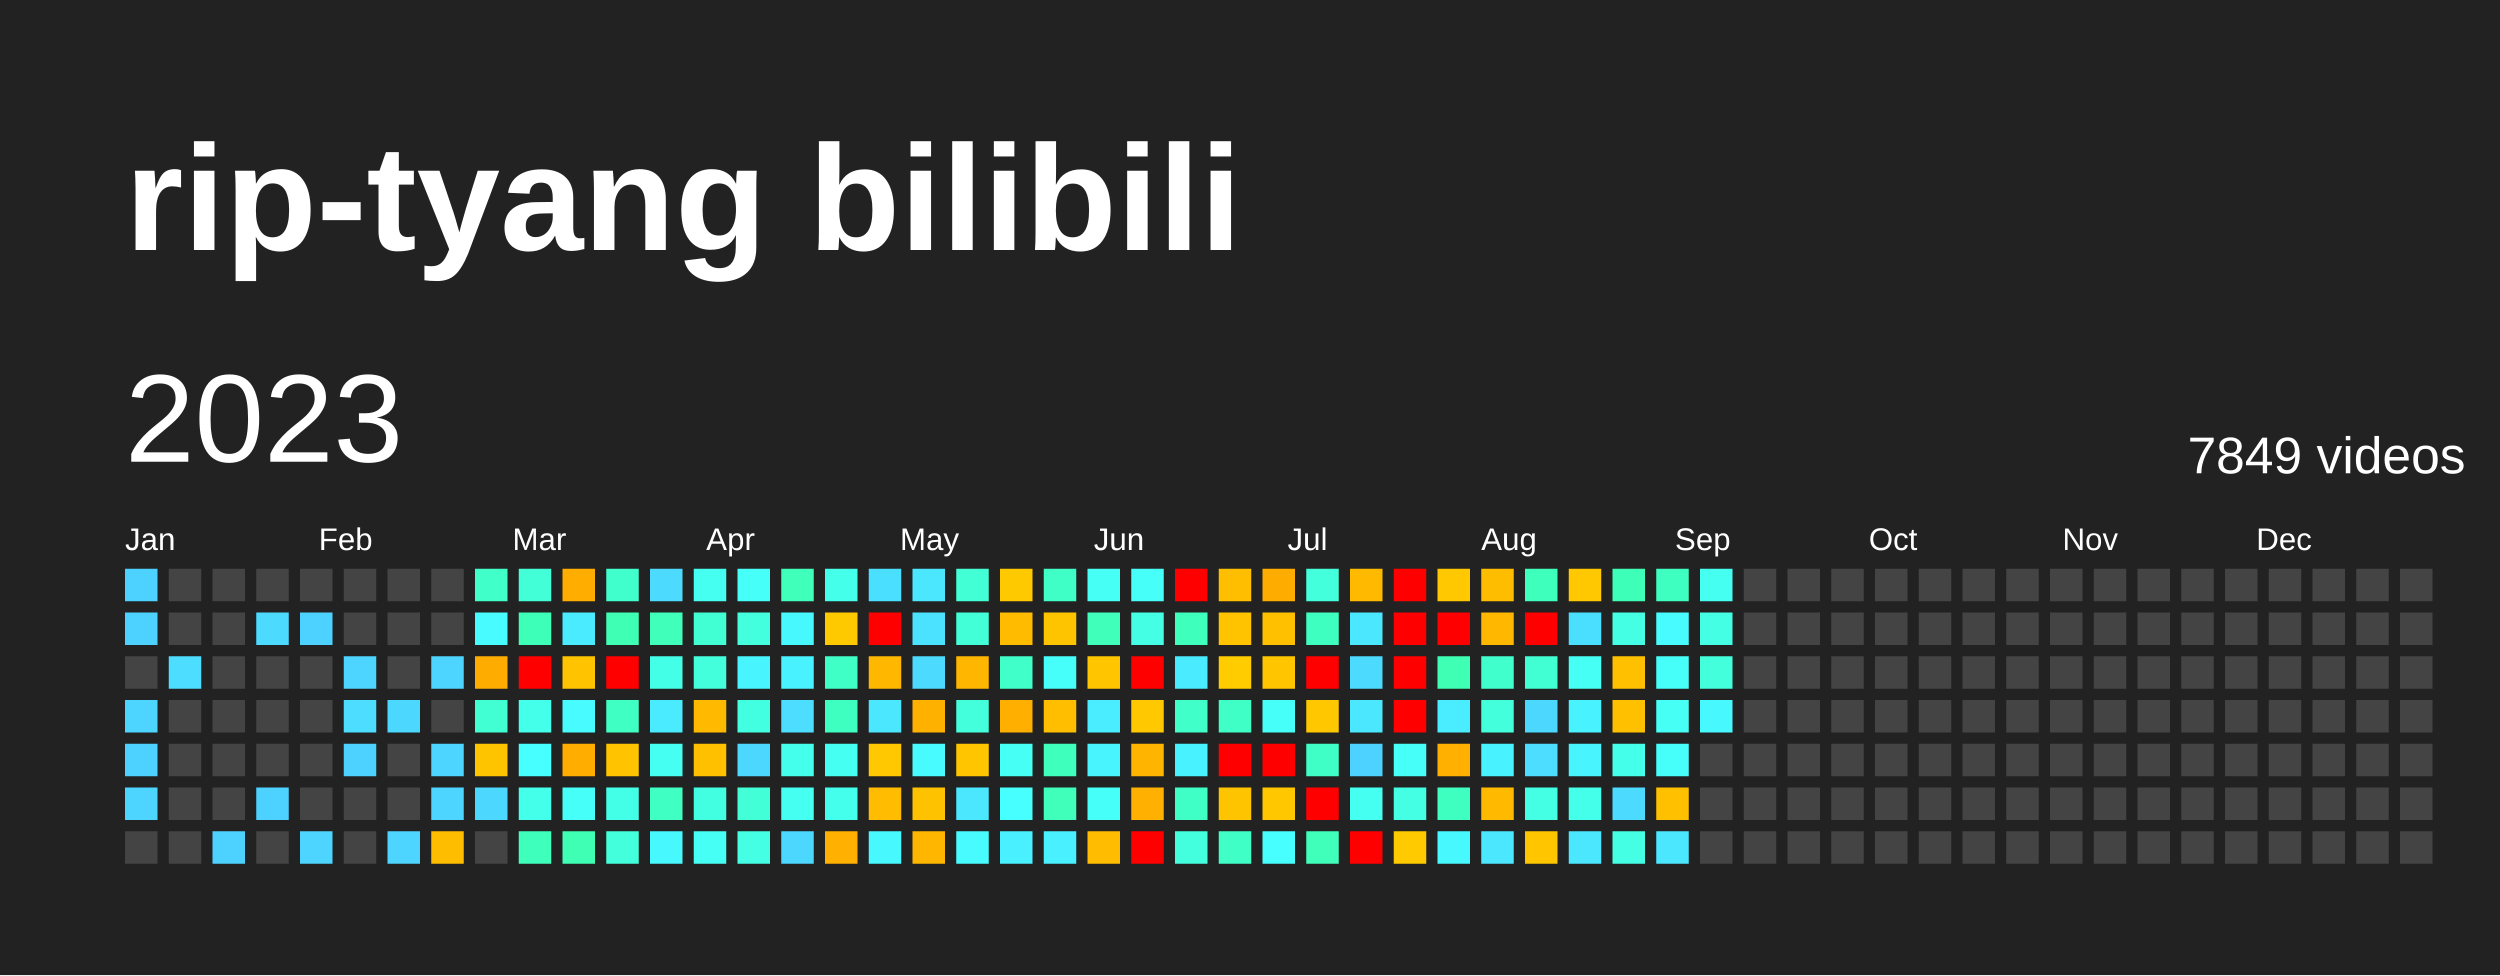
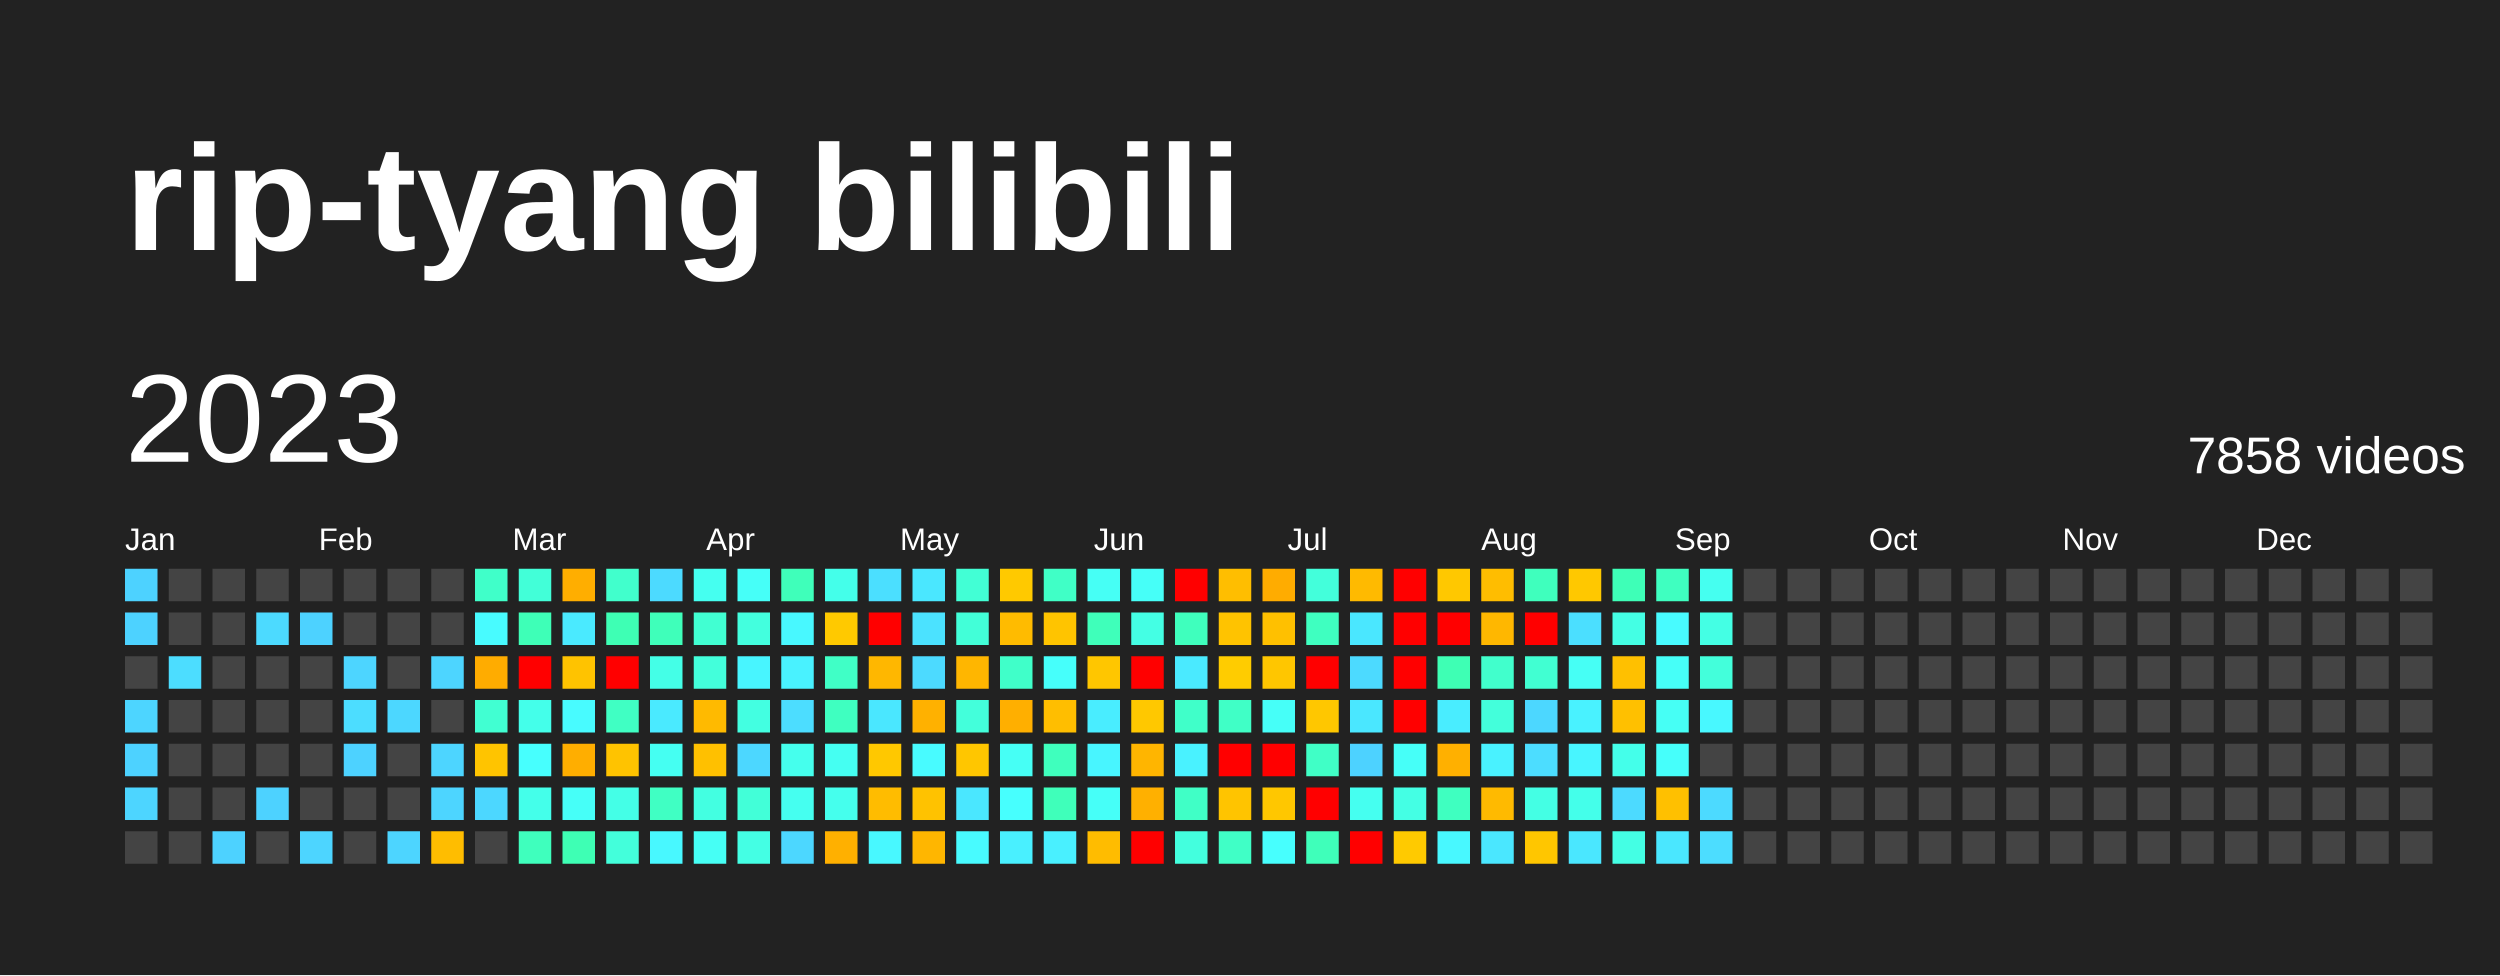
<svg xmlns="http://www.w3.org/2000/svg" baseProfile="full" height="78mm" version="1.1" viewBox="0,0,200,78" width="200mm">
  <defs />
  <rect fill="#222222" height="78" width="200" x="0" y="0" />
  <text fill="#FFFFFF" style="font-size:12px; font-family:Arial; font-weight:bold;" x="10" y="20">rip-tyang bilibili</text>
  <text dominant-baseline="hanging" fill="#FFFFFF" style="font-size:10.0px; font-family:Arial;" x="10" y="30">2023</text>
-   <text dominant-baseline="hanging" fill="#FFFFFF" style="font-size:4.125px; font-family:Arial;" x="175" y="35">7849 videos</text>
+   <text dominant-baseline="hanging" fill="#FFFFFF" style="font-size:4.125px; font-family:Arial;" x="175" y="35">7858 videos</text>
  <text fill="#FFFFFF" style="font-size:2.5px; font-family:Arial" x="10.0" y="44">Jan</text>
  <text fill="#FFFFFF" style="font-size:2.5px; font-family:Arial" x="25.5" y="44">Feb</text>
  <text fill="#FFFFFF" style="font-size:2.5px; font-family:Arial" x="41.0" y="44">Mar</text>
  <text fill="#FFFFFF" style="font-size:2.5px; font-family:Arial" x="56.5" y="44">Apr</text>
  <text fill="#FFFFFF" style="font-size:2.5px; font-family:Arial" x="72.0" y="44">May</text>
  <text fill="#FFFFFF" style="font-size:2.5px; font-family:Arial" x="87.5" y="44">Jun</text>
  <text fill="#FFFFFF" style="font-size:2.5px; font-family:Arial" x="103.0" y="44">Jul</text>
  <text fill="#FFFFFF" style="font-size:2.5px; font-family:Arial" x="118.5" y="44">Aug</text>
  <text fill="#FFFFFF" style="font-size:2.5px; font-family:Arial" x="134.0" y="44">Sep</text>
  <text fill="#FFFFFF" style="font-size:2.5px; font-family:Arial" x="149.5" y="44">Oct</text>
  <text fill="#FFFFFF" style="font-size:2.5px; font-family:Arial" x="165.0" y="44">Nov</text>
  <text fill="#FFFFFF" style="font-size:2.5px; font-family:Arial" x="180.5" y="44">Dec</text>
  <rect fill="#4dd2ff" height="2.6" width="2.6" x="10.0" y="45.5" />
  <rect fill="#4dd2ff" height="2.6" width="2.6" x="10.0" y="49.0" />
  <rect fill="#444444" height="2.6" width="2.6" x="10.0" y="52.5" />
  <rect fill="#4dd5ff" height="2.6" width="2.6" x="10.0" y="56.0" />
  <rect fill="#4dd2ff" height="2.6" width="2.6" x="10.0" y="59.5" />
  <rect fill="#4dd5ff" height="2.6" width="2.6" x="10.0" y="63.0" />
  <rect fill="#444444" height="2.6" width="2.6" x="10.0" y="66.5" />
  <rect fill="#444444" height="2.6" width="2.6" x="13.5" y="45.5" />
  <rect fill="#444444" height="2.6" width="2.6" x="13.5" y="49.0" />
  <rect fill="#4cddff" height="2.6" width="2.6" x="13.5" y="52.5" />
  <rect fill="#444444" height="2.6" width="2.6" x="13.5" y="56.0" />
  <rect fill="#444444" height="2.6" width="2.6" x="13.5" y="59.5" />
  <rect fill="#444444" height="2.6" width="2.6" x="13.5" y="63.0" />
  <rect fill="#444444" height="2.6" width="2.6" x="13.5" y="66.5" />
  <rect fill="#444444" height="2.6" width="2.6" x="17.0" y="45.5" />
  <rect fill="#444444" height="2.6" width="2.6" x="17.0" y="49.0" />
  <rect fill="#444444" height="2.6" width="2.6" x="17.0" y="52.5" />
  <rect fill="#444444" height="2.6" width="2.6" x="17.0" y="56.0" />
  <rect fill="#444444" height="2.6" width="2.6" x="17.0" y="59.5" />
  <rect fill="#444444" height="2.6" width="2.6" x="17.0" y="63.0" />
  <rect fill="#4dd2ff" height="2.6" width="2.6" x="17.0" y="66.5" />
  <rect fill="#444444" height="2.6" width="2.6" x="20.5" y="45.5" />
  <rect fill="#4cdaff" height="2.6" width="2.6" x="20.5" y="49.0" />
  <rect fill="#444444" height="2.6" width="2.6" x="20.5" y="52.5" />
  <rect fill="#444444" height="2.6" width="2.6" x="20.5" y="56.0" />
  <rect fill="#444444" height="2.6" width="2.6" x="20.5" y="59.5" />
  <rect fill="#4dd2ff" height="2.6" width="2.6" x="20.5" y="63.0" />
  <rect fill="#444444" height="2.6" width="2.6" x="20.5" y="66.5" />
  <rect fill="#444444" height="2.6" width="2.6" x="24.0" y="45.5" />
  <rect fill="#4dd2ff" height="2.6" width="2.6" x="24.0" y="49.0" />
  <rect fill="#444444" height="2.6" width="2.6" x="24.0" y="52.5" />
  <rect fill="#444444" height="2.6" width="2.6" x="24.0" y="56.0" />
  <rect fill="#444444" height="2.6" width="2.6" x="24.0" y="59.5" />
  <rect fill="#444444" height="2.6" width="2.6" x="24.0" y="63.0" />
  <rect fill="#4dd5ff" height="2.6" width="2.6" x="24.0" y="66.5" />
  <rect fill="#444444" height="2.6" width="2.6" x="27.5" y="45.5" />
  <rect fill="#444444" height="2.6" width="2.6" x="27.5" y="49.0" />
  <rect fill="#4dd5ff" height="2.6" width="2.6" x="27.5" y="52.5" />
  <rect fill="#4cddff" height="2.6" width="2.6" x="27.5" y="56.0" />
  <rect fill="#4dd2ff" height="2.6" width="2.6" x="27.5" y="59.5" />
  <rect fill="#444444" height="2.6" width="2.6" x="27.5" y="63.0" />
  <rect fill="#444444" height="2.6" width="2.6" x="27.5" y="66.5" />
  <rect fill="#444444" height="2.6" width="2.6" x="31.0" y="45.5" />
  <rect fill="#444444" height="2.6" width="2.6" x="31.0" y="49.0" />
  <rect fill="#444444" height="2.6" width="2.6" x="31.0" y="52.5" />
  <rect fill="#4cd7ff" height="2.6" width="2.6" x="31.0" y="56.0" />
  <rect fill="#444444" height="2.6" width="2.6" x="31.0" y="59.5" />
  <rect fill="#444444" height="2.6" width="2.6" x="31.0" y="63.0" />
  <rect fill="#4dd5ff" height="2.6" width="2.6" x="31.0" y="66.5" />
  <rect fill="#444444" height="2.6" width="2.6" x="34.5" y="45.5" />
  <rect fill="#444444" height="2.6" width="2.6" x="34.5" y="49.0" />
  <rect fill="#4dd5ff" height="2.6" width="2.6" x="34.5" y="52.5" />
  <rect fill="#444444" height="2.6" width="2.6" x="34.5" y="56.0" />
  <rect fill="#4dd5ff" height="2.6" width="2.6" x="34.5" y="59.5" />
  <rect fill="#4dd5ff" height="2.6" width="2.6" x="34.5" y="63.0" />
  <rect fill="#ffbd00" height="2.6" width="2.6" x="34.5" y="66.5" />
  <rect fill="#40ffc9" height="2.6" width="2.6" x="38.0" y="45.5" />
  <rect fill="#48fbff" height="2.6" width="2.6" x="38.0" y="49.0" />
  <rect fill="#ffac00" height="2.6" width="2.6" x="38.0" y="52.5" />
  <rect fill="#41ffd2" height="2.6" width="2.6" x="38.0" y="56.0" />
  <rect fill="#ffc400" height="2.6" width="2.6" x="38.0" y="59.5" />
  <rect fill="#4cd7ff" height="2.6" width="2.6" x="38.0" y="63.0" />
  <rect fill="#444444" height="2.6" width="2.6" x="38.0" y="66.5" />
  <rect fill="#42ffd8" height="2.6" width="2.6" x="41.5" y="45.5" />
  <rect fill="#3effb7" height="2.6" width="2.6" x="41.5" y="49.0" />
  <rect fill="red" height="2.6" width="2.6" x="41.5" y="52.5" />
  <rect fill="#44ffea" height="2.6" width="2.6" x="41.5" y="56.0" />
  <rect fill="#47fffe" height="2.6" width="2.6" x="41.5" y="59.5" />
  <rect fill="#44ffea" height="2.6" width="2.6" x="41.5" y="63.0" />
  <rect fill="#3fffbd" height="2.6" width="2.6" x="41.5" y="66.5" />
  <rect fill="#ffae00" height="2.6" width="2.6" x="45.0" y="45.5" />
  <rect fill="#4aeaff" height="2.6" width="2.6" x="45.0" y="49.0" />
  <rect fill="#ffc300" height="2.6" width="2.6" x="45.0" y="52.5" />
  <rect fill="#48fbff" height="2.6" width="2.6" x="45.0" y="56.0" />
  <rect fill="#ffae00" height="2.6" width="2.6" x="45.0" y="59.5" />
  <rect fill="#46fff8" height="2.6" width="2.6" x="45.0" y="63.0" />
  <rect fill="#3effb4" height="2.6" width="2.6" x="45.0" y="66.5" />
  <rect fill="#41ffcc" height="2.6" width="2.6" x="48.5" y="45.5" />
  <rect fill="#3effb4" height="2.6" width="2.6" x="48.5" y="49.0" />
  <rect fill="red" height="2.6" width="2.6" x="48.5" y="52.5" />
  <rect fill="#40ffc3" height="2.6" width="2.6" x="48.5" y="56.0" />
  <rect fill="#ffc300" height="2.6" width="2.6" x="48.5" y="59.5" />
  <rect fill="#44ffe7" height="2.6" width="2.6" x="48.5" y="63.0" />
  <rect fill="#43ffdb" height="2.6" width="2.6" x="48.5" y="66.5" />
  <rect fill="#4cdaff" height="2.6" width="2.6" x="52.0" y="45.5" />
  <rect fill="#3fffba" height="2.6" width="2.6" x="52.0" y="49.0" />
  <rect fill="#44ffe7" height="2.6" width="2.6" x="52.0" y="52.5" />
  <rect fill="#4aeaff" height="2.6" width="2.6" x="52.0" y="56.0" />
  <rect fill="#45fff2" height="2.6" width="2.6" x="52.0" y="59.5" />
  <rect fill="#40ffc3" height="2.6" width="2.6" x="52.0" y="63.0" />
  <rect fill="#48f8ff" height="2.6" width="2.6" x="52.0" y="66.5" />
  <rect fill="#45fff0" height="2.6" width="2.6" x="55.5" y="45.5" />
  <rect fill="#41ffd2" height="2.6" width="2.6" x="55.5" y="49.0" />
  <rect fill="#43ffdb" height="2.6" width="2.6" x="55.5" y="52.5" />
  <rect fill="#ffba00" height="2.6" width="2.6" x="55.5" y="56.0" />
  <rect fill="#ffc000" height="2.6" width="2.6" x="55.5" y="59.5" />
  <rect fill="#43ffe1" height="2.6" width="2.6" x="55.5" y="63.0" />
  <rect fill="#46fff5" height="2.6" width="2.6" x="55.5" y="66.5" />
  <rect fill="#46fff8" height="2.6" width="2.6" x="59.0" y="45.5" />
  <rect fill="#43ffde" height="2.6" width="2.6" x="59.0" y="49.0" />
  <rect fill="#48f5ff" height="2.6" width="2.6" x="59.0" y="52.5" />
  <rect fill="#43ffe1" height="2.6" width="2.6" x="59.0" y="56.0" />
  <rect fill="#4cd7ff" height="2.6" width="2.6" x="59.0" y="59.5" />
  <rect fill="#42ffd8" height="2.6" width="2.6" x="59.0" y="63.0" />
  <rect fill="#44ffe4" height="2.6" width="2.6" x="59.0" y="66.5" />
  <rect fill="#3fffba" height="2.6" width="2.6" x="62.5" y="45.5" />
  <rect fill="#48f8ff" height="2.6" width="2.6" x="62.5" y="49.0" />
  <rect fill="#49f2ff" height="2.6" width="2.6" x="62.5" y="52.5" />
  <rect fill="#4cddff" height="2.6" width="2.6" x="62.5" y="56.0" />
  <rect fill="#45ffed" height="2.6" width="2.6" x="62.5" y="59.5" />
  <rect fill="#45fff0" height="2.6" width="2.6" x="62.5" y="63.0" />
  <rect fill="#4cd7ff" height="2.6" width="2.6" x="62.5" y="66.5" />
  <rect fill="#44ffea" height="2.6" width="2.6" x="66.0" y="45.5" />
  <rect fill="#ffc900" height="2.6" width="2.6" x="66.0" y="49.0" />
  <rect fill="#40ffc6" height="2.6" width="2.6" x="66.0" y="52.5" />
  <rect fill="#3fffc0" height="2.6" width="2.6" x="66.0" y="56.0" />
  <rect fill="#45fff2" height="2.6" width="2.6" x="66.0" y="59.5" />
  <rect fill="#45ffed" height="2.6" width="2.6" x="66.0" y="63.0" />
  <rect fill="#ffb000" height="2.6" width="2.6" x="66.0" y="66.5" />
  <rect fill="#4bdfff" height="2.6" width="2.6" x="69.5" y="45.5" />
  <rect fill="red" height="2.6" width="2.6" x="69.5" y="49.0" />
  <rect fill="#ffb700" height="2.6" width="2.6" x="69.5" y="52.5" />
  <rect fill="#4ae7ff" height="2.6" width="2.6" x="69.5" y="56.0" />
  <rect fill="#ffc800" height="2.6" width="2.6" x="69.5" y="59.5" />
  <rect fill="#ffbc00" height="2.6" width="2.6" x="69.5" y="63.0" />
  <rect fill="#48f8ff" height="2.6" width="2.6" x="69.5" y="66.5" />
  <rect fill="#4ae7ff" height="2.6" width="2.6" x="73.0" y="45.5" />
  <rect fill="#4be2ff" height="2.6" width="2.6" x="73.0" y="49.0" />
  <rect fill="#4cdaff" height="2.6" width="2.6" x="73.0" y="52.5" />
  <rect fill="#ffb100" height="2.6" width="2.6" x="73.0" y="56.0" />
  <rect fill="#48fbff" height="2.6" width="2.6" x="73.0" y="59.5" />
  <rect fill="#ffc200" height="2.6" width="2.6" x="73.0" y="63.0" />
  <rect fill="#ffb600" height="2.6" width="2.6" x="73.0" y="66.5" />
  <rect fill="#42ffd5" height="2.6" width="2.6" x="76.5" y="45.5" />
  <rect fill="#42ffd8" height="2.6" width="2.6" x="76.5" y="49.0" />
  <rect fill="#ffb600" height="2.6" width="2.6" x="76.5" y="52.5" />
  <rect fill="#43ffdb" height="2.6" width="2.6" x="76.5" y="56.0" />
  <rect fill="#ffc600" height="2.6" width="2.6" x="76.5" y="59.5" />
  <rect fill="#4ae7ff" height="2.6" width="2.6" x="76.5" y="63.0" />
  <rect fill="#48fbff" height="2.6" width="2.6" x="76.5" y="66.5" />
  <rect fill="#ffc900" height="2.6" width="2.6" x="80.0" y="45.5" />
  <rect fill="#ffbb00" height="2.6" width="2.6" x="80.0" y="49.0" />
  <rect fill="#40ffc9" height="2.6" width="2.6" x="80.0" y="52.5" />
  <rect fill="#ffaf00" height="2.6" width="2.6" x="80.0" y="56.0" />
  <rect fill="#46fff5" height="2.6" width="2.6" x="80.0" y="59.5" />
  <rect fill="#47fffe" height="2.6" width="2.6" x="80.0" y="63.0" />
  <rect fill="#49f0ff" height="2.6" width="2.6" x="80.0" y="66.5" />
  <rect fill="#40ffc6" height="2.6" width="2.6" x="83.5" y="45.5" />
  <rect fill="#ffc400" height="2.6" width="2.6" x="83.5" y="49.0" />
  <rect fill="#46fffb" height="2.6" width="2.6" x="83.5" y="52.5" />
  <rect fill="#ffbe00" height="2.6" width="2.6" x="83.5" y="56.0" />
  <rect fill="#3fffbd" height="2.6" width="2.6" x="83.5" y="59.5" />
  <rect fill="#3fffba" height="2.6" width="2.6" x="83.5" y="63.0" />
  <rect fill="#49f0ff" height="2.6" width="2.6" x="83.5" y="66.5" />
  <rect fill="#46fff5" height="2.6" width="2.6" x="87.0" y="45.5" />
  <rect fill="#3fffba" height="2.6" width="2.6" x="87.0" y="49.0" />
  <rect fill="#ffc600" height="2.6" width="2.6" x="87.0" y="52.5" />
  <rect fill="#49edff" height="2.6" width="2.6" x="87.0" y="56.0" />
  <rect fill="#48f5ff" height="2.6" width="2.6" x="87.0" y="59.5" />
  <rect fill="#46fff8" height="2.6" width="2.6" x="87.0" y="63.0" />
  <rect fill="#ffbc00" height="2.6" width="2.6" x="87.0" y="66.5" />
  <rect fill="#46fff8" height="2.6" width="2.6" x="90.5" y="45.5" />
  <rect fill="#44ffe4" height="2.6" width="2.6" x="90.5" y="49.0" />
  <rect fill="red" height="2.6" width="2.6" x="90.5" y="52.5" />
  <rect fill="#ffc800" height="2.6" width="2.6" x="90.5" y="56.0" />
  <rect fill="#ffb500" height="2.6" width="2.6" x="90.5" y="59.5" />
  <rect fill="#ffb000" height="2.6" width="2.6" x="90.5" y="63.0" />
  <rect fill="red" height="2.6" width="2.6" x="90.5" y="66.5" />
  <rect fill="red" height="2.6" width="2.6" x="94.0" y="45.5" />
  <rect fill="#3fffbd" height="2.6" width="2.6" x="94.0" y="49.0" />
  <rect fill="#4aeaff" height="2.6" width="2.6" x="94.0" y="52.5" />
  <rect fill="#40ffc9" height="2.6" width="2.6" x="94.0" y="56.0" />
  <rect fill="#49f2ff" height="2.6" width="2.6" x="94.0" y="59.5" />
  <rect fill="#40ffc6" height="2.6" width="2.6" x="94.0" y="63.0" />
  <rect fill="#43ffde" height="2.6" width="2.6" x="94.0" y="66.5" />
  <rect fill="#ffbe00" height="2.6" width="2.6" x="97.5" y="45.5" />
  <rect fill="#ffc300" height="2.6" width="2.6" x="97.5" y="49.0" />
  <rect fill="#ffcc00" height="2.6" width="2.6" x="97.5" y="52.5" />
  <rect fill="#40ffc6" height="2.6" width="2.6" x="97.5" y="56.0" />
  <rect fill="red" height="2.6" width="2.6" x="97.5" y="59.5" />
  <rect fill="#ffc400" height="2.6" width="2.6" x="97.5" y="63.0" />
  <rect fill="#40ffc6" height="2.6" width="2.6" x="97.5" y="66.5" />
  <rect fill="#ffac00" height="2.6" width="2.6" x="101.0" y="45.5" />
  <rect fill="#ffc000" height="2.6" width="2.6" x="101.0" y="49.0" />
  <rect fill="#ffc600" height="2.6" width="2.6" x="101.0" y="52.5" />
  <rect fill="#46fff8" height="2.6" width="2.6" x="101.0" y="56.0" />
  <rect fill="red" height="2.6" width="2.6" x="101.0" y="59.5" />
  <rect fill="#ffc700" height="2.6" width="2.6" x="101.0" y="63.0" />
  <rect fill="#47fffe" height="2.6" width="2.6" x="101.0" y="66.5" />
  <rect fill="#43ffdb" height="2.6" width="2.6" x="104.5" y="45.5" />
  <rect fill="#3fffc0" height="2.6" width="2.6" x="104.5" y="49.0" />
  <rect fill="red" height="2.6" width="2.6" x="104.5" y="52.5" />
  <rect fill="#ffc700" height="2.6" width="2.6" x="104.5" y="56.0" />
  <rect fill="#40ffc6" height="2.6" width="2.6" x="104.5" y="59.5" />
  <rect fill="red" height="2.6" width="2.6" x="104.5" y="63.0" />
  <rect fill="#3fffba" height="2.6" width="2.6" x="104.5" y="66.5" />
  <rect fill="#ffba00" height="2.6" width="2.6" x="108.0" y="45.5" />
  <rect fill="#4ae7ff" height="2.6" width="2.6" x="108.0" y="49.0" />
  <rect fill="#4cdaff" height="2.6" width="2.6" x="108.0" y="52.5" />
  <rect fill="#4ae7ff" height="2.6" width="2.6" x="108.0" y="56.0" />
  <rect fill="#4dd2ff" height="2.6" width="2.6" x="108.0" y="59.5" />
  <rect fill="#45fff0" height="2.6" width="2.6" x="108.0" y="63.0" />
  <rect fill="red" height="2.6" width="2.6" x="108.0" y="66.5" />
  <rect fill="red" height="2.6" width="2.6" x="111.5" y="45.5" />
  <rect fill="red" height="2.6" width="2.6" x="111.5" y="49.0" />
  <rect fill="red" height="2.6" width="2.6" x="111.5" y="52.5" />
  <rect fill="red" height="2.6" width="2.6" x="111.5" y="56.0" />
  <rect fill="#46fff8" height="2.6" width="2.6" x="111.5" y="59.5" />
  <rect fill="#44ffe4" height="2.6" width="2.6" x="111.5" y="63.0" />
  <rect fill="#ffca00" height="2.6" width="2.6" x="111.5" y="66.5" />
  <rect fill="#ffc800" height="2.6" width="2.6" x="115.0" y="45.5" />
  <rect fill="red" height="2.6" width="2.6" x="115.0" y="49.0" />
  <rect fill="#3effb4" height="2.6" width="2.6" x="115.0" y="52.5" />
  <rect fill="#49edff" height="2.6" width="2.6" x="115.0" y="56.0" />
  <rect fill="#ffb000" height="2.6" width="2.6" x="115.0" y="59.5" />
  <rect fill="#3fffc0" height="2.6" width="2.6" x="115.0" y="63.0" />
  <rect fill="#48f8ff" height="2.6" width="2.6" x="115.0" y="66.5" />
  <rect fill="#ffbd00" height="2.6" width="2.6" x="118.5" y="45.5" />
  <rect fill="#ffb700" height="2.6" width="2.6" x="118.5" y="49.0" />
  <rect fill="#41ffcc" height="2.6" width="2.6" x="118.5" y="52.5" />
  <rect fill="#43ffdb" height="2.6" width="2.6" x="118.5" y="56.0" />
  <rect fill="#49f2ff" height="2.6" width="2.6" x="118.5" y="59.5" />
  <rect fill="#ffba00" height="2.6" width="2.6" x="118.5" y="63.0" />
  <rect fill="#4ae7ff" height="2.6" width="2.6" x="118.5" y="66.5" />
  <rect fill="#3fffbd" height="2.6" width="2.6" x="122.0" y="45.5" />
  <rect fill="red" height="2.6" width="2.6" x="122.0" y="49.0" />
  <rect fill="#41ffd2" height="2.6" width="2.6" x="122.0" y="52.5" />
  <rect fill="#4cd7ff" height="2.6" width="2.6" x="122.0" y="56.0" />
  <rect fill="#4cddff" height="2.6" width="2.6" x="122.0" y="59.5" />
  <rect fill="#44ffe4" height="2.6" width="2.6" x="122.0" y="63.0" />
  <rect fill="#ffc600" height="2.6" width="2.6" x="122.0" y="66.5" />
  <rect fill="#ffc800" height="2.6" width="2.6" x="125.5" y="45.5" />
  <rect fill="#4bdfff" height="2.6" width="2.6" x="125.5" y="49.0" />
  <rect fill="#46fff5" height="2.6" width="2.6" x="125.5" y="52.5" />
  <rect fill="#49f2ff" height="2.6" width="2.6" x="125.5" y="56.0" />
  <rect fill="#48f5ff" height="2.6" width="2.6" x="125.5" y="59.5" />
  <rect fill="#44ffea" height="2.6" width="2.6" x="125.5" y="63.0" />
  <rect fill="#4ae7ff" height="2.6" width="2.6" x="125.5" y="66.5" />
  <rect fill="#3effb7" height="2.6" width="2.6" x="129.0" y="45.5" />
  <rect fill="#44ffe4" height="2.6" width="2.6" x="129.0" y="49.0" />
  <rect fill="#ffc000" height="2.6" width="2.6" x="129.0" y="52.5" />
  <rect fill="#ffc000" height="2.6" width="2.6" x="129.0" y="56.0" />
  <rect fill="#44ffea" height="2.6" width="2.6" x="129.0" y="59.5" />
  <rect fill="#4cdaff" height="2.6" width="2.6" x="129.0" y="63.0" />
  <rect fill="#44ffe4" height="2.6" width="2.6" x="129.0" y="66.5" />
  <rect fill="#3fffc0" height="2.6" width="2.6" x="132.5" y="45.5" />
  <rect fill="#48fbff" height="2.6" width="2.6" x="132.5" y="49.0" />
  <rect fill="#46fff8" height="2.6" width="2.6" x="132.5" y="52.5" />
  <rect fill="#46fff5" height="2.6" width="2.6" x="132.5" y="56.0" />
  <rect fill="#46fffb" height="2.6" width="2.6" x="132.5" y="59.5" />
  <rect fill="#ffc000" height="2.6" width="2.6" x="132.5" y="63.0" />
  <rect fill="#4ae7ff" height="2.6" width="2.6" x="132.5" y="66.5" />
  <rect fill="#45fff0" height="2.6" width="2.6" x="136.0" y="45.5" />
  <rect fill="#44ffe4" height="2.6" width="2.6" x="136.0" y="49.0" />
  <rect fill="#43ffdb" height="2.6" width="2.6" x="136.0" y="52.5" />
  <rect fill="#48f8ff" height="2.6" width="2.6" x="136.0" y="56.0" />
  <rect fill="#444444" height="2.6" width="2.6" x="136.0" y="59.5" />
-   <rect fill="#444444" height="2.6" width="2.6" x="136.0" y="63.0" />
-   <rect fill="#444444" height="2.6" width="2.6" x="136.0" y="66.5" />
+   <rect fill="#4cdaff" height="2.6" width="2.6" x="136.0" y="63.0" />
+   <rect fill="#4cddff" height="2.6" width="2.6" x="136.0" y="66.5" />
  <rect fill="#444444" height="2.6" width="2.6" x="139.5" y="45.5" />
  <rect fill="#444444" height="2.6" width="2.6" x="139.5" y="49.0" />
  <rect fill="#444444" height="2.6" width="2.6" x="139.5" y="52.5" />
  <rect fill="#444444" height="2.6" width="2.6" x="139.5" y="56.0" />
  <rect fill="#444444" height="2.6" width="2.6" x="139.5" y="59.5" />
  <rect fill="#444444" height="2.6" width="2.6" x="139.5" y="63.0" />
  <rect fill="#444444" height="2.6" width="2.6" x="139.5" y="66.5" />
  <rect fill="#444444" height="2.6" width="2.6" x="143.0" y="45.5" />
  <rect fill="#444444" height="2.6" width="2.6" x="143.0" y="49.0" />
  <rect fill="#444444" height="2.6" width="2.6" x="143.0" y="52.5" />
  <rect fill="#444444" height="2.6" width="2.6" x="143.0" y="56.0" />
  <rect fill="#444444" height="2.6" width="2.6" x="143.0" y="59.5" />
  <rect fill="#444444" height="2.6" width="2.6" x="143.0" y="63.0" />
  <rect fill="#444444" height="2.6" width="2.6" x="143.0" y="66.5" />
  <rect fill="#444444" height="2.6" width="2.6" x="146.5" y="45.5" />
  <rect fill="#444444" height="2.6" width="2.6" x="146.5" y="49.0" />
  <rect fill="#444444" height="2.6" width="2.6" x="146.5" y="52.5" />
  <rect fill="#444444" height="2.6" width="2.6" x="146.5" y="56.0" />
  <rect fill="#444444" height="2.6" width="2.6" x="146.5" y="59.5" />
  <rect fill="#444444" height="2.6" width="2.6" x="146.5" y="63.0" />
  <rect fill="#444444" height="2.6" width="2.6" x="146.5" y="66.5" />
  <rect fill="#444444" height="2.6" width="2.6" x="150.0" y="45.5" />
  <rect fill="#444444" height="2.6" width="2.6" x="150.0" y="49.0" />
  <rect fill="#444444" height="2.6" width="2.6" x="150.0" y="52.5" />
  <rect fill="#444444" height="2.6" width="2.6" x="150.0" y="56.0" />
  <rect fill="#444444" height="2.6" width="2.6" x="150.0" y="59.5" />
  <rect fill="#444444" height="2.6" width="2.6" x="150.0" y="63.0" />
  <rect fill="#444444" height="2.6" width="2.6" x="150.0" y="66.5" />
  <rect fill="#444444" height="2.6" width="2.6" x="153.5" y="45.5" />
  <rect fill="#444444" height="2.6" width="2.6" x="153.5" y="49.0" />
  <rect fill="#444444" height="2.6" width="2.6" x="153.5" y="52.5" />
  <rect fill="#444444" height="2.6" width="2.6" x="153.5" y="56.0" />
  <rect fill="#444444" height="2.6" width="2.6" x="153.5" y="59.5" />
  <rect fill="#444444" height="2.6" width="2.6" x="153.5" y="63.0" />
  <rect fill="#444444" height="2.6" width="2.6" x="153.5" y="66.5" />
  <rect fill="#444444" height="2.6" width="2.6" x="157.0" y="45.5" />
  <rect fill="#444444" height="2.6" width="2.6" x="157.0" y="49.0" />
  <rect fill="#444444" height="2.6" width="2.6" x="157.0" y="52.5" />
  <rect fill="#444444" height="2.6" width="2.6" x="157.0" y="56.0" />
  <rect fill="#444444" height="2.6" width="2.6" x="157.0" y="59.5" />
  <rect fill="#444444" height="2.6" width="2.6" x="157.0" y="63.0" />
  <rect fill="#444444" height="2.6" width="2.6" x="157.0" y="66.5" />
  <rect fill="#444444" height="2.6" width="2.6" x="160.5" y="45.5" />
  <rect fill="#444444" height="2.6" width="2.6" x="160.5" y="49.0" />
  <rect fill="#444444" height="2.6" width="2.6" x="160.5" y="52.5" />
  <rect fill="#444444" height="2.6" width="2.6" x="160.5" y="56.0" />
  <rect fill="#444444" height="2.6" width="2.6" x="160.5" y="59.5" />
  <rect fill="#444444" height="2.6" width="2.6" x="160.5" y="63.0" />
  <rect fill="#444444" height="2.6" width="2.6" x="160.5" y="66.5" />
  <rect fill="#444444" height="2.6" width="2.6" x="164.0" y="45.5" />
  <rect fill="#444444" height="2.6" width="2.6" x="164.0" y="49.0" />
  <rect fill="#444444" height="2.6" width="2.6" x="164.0" y="52.5" />
  <rect fill="#444444" height="2.6" width="2.6" x="164.0" y="56.0" />
  <rect fill="#444444" height="2.6" width="2.6" x="164.0" y="59.5" />
  <rect fill="#444444" height="2.6" width="2.6" x="164.0" y="63.0" />
  <rect fill="#444444" height="2.6" width="2.6" x="164.0" y="66.5" />
  <rect fill="#444444" height="2.6" width="2.6" x="167.5" y="45.5" />
  <rect fill="#444444" height="2.6" width="2.6" x="167.5" y="49.0" />
  <rect fill="#444444" height="2.6" width="2.6" x="167.5" y="52.5" />
  <rect fill="#444444" height="2.6" width="2.6" x="167.5" y="56.0" />
  <rect fill="#444444" height="2.6" width="2.6" x="167.5" y="59.5" />
  <rect fill="#444444" height="2.6" width="2.6" x="167.5" y="63.0" />
  <rect fill="#444444" height="2.6" width="2.6" x="167.5" y="66.5" />
  <rect fill="#444444" height="2.6" width="2.6" x="171.0" y="45.5" />
  <rect fill="#444444" height="2.6" width="2.6" x="171.0" y="49.0" />
  <rect fill="#444444" height="2.6" width="2.6" x="171.0" y="52.5" />
  <rect fill="#444444" height="2.6" width="2.6" x="171.0" y="56.0" />
  <rect fill="#444444" height="2.6" width="2.6" x="171.0" y="59.5" />
  <rect fill="#444444" height="2.6" width="2.6" x="171.0" y="63.0" />
  <rect fill="#444444" height="2.6" width="2.6" x="171.0" y="66.5" />
  <rect fill="#444444" height="2.6" width="2.6" x="174.5" y="45.5" />
  <rect fill="#444444" height="2.6" width="2.6" x="174.5" y="49.0" />
  <rect fill="#444444" height="2.6" width="2.6" x="174.5" y="52.5" />
  <rect fill="#444444" height="2.6" width="2.6" x="174.5" y="56.0" />
  <rect fill="#444444" height="2.6" width="2.6" x="174.5" y="59.5" />
  <rect fill="#444444" height="2.6" width="2.6" x="174.5" y="63.0" />
  <rect fill="#444444" height="2.6" width="2.6" x="174.5" y="66.5" />
  <rect fill="#444444" height="2.6" width="2.6" x="178.0" y="45.5" />
  <rect fill="#444444" height="2.6" width="2.6" x="178.0" y="49.0" />
  <rect fill="#444444" height="2.6" width="2.6" x="178.0" y="52.5" />
  <rect fill="#444444" height="2.6" width="2.6" x="178.0" y="56.0" />
  <rect fill="#444444" height="2.6" width="2.6" x="178.0" y="59.5" />
  <rect fill="#444444" height="2.6" width="2.6" x="178.0" y="63.0" />
  <rect fill="#444444" height="2.6" width="2.6" x="178.0" y="66.5" />
  <rect fill="#444444" height="2.6" width="2.6" x="181.5" y="45.5" />
  <rect fill="#444444" height="2.6" width="2.6" x="181.5" y="49.0" />
  <rect fill="#444444" height="2.6" width="2.6" x="181.5" y="52.5" />
  <rect fill="#444444" height="2.6" width="2.6" x="181.5" y="56.0" />
  <rect fill="#444444" height="2.6" width="2.6" x="181.5" y="59.5" />
  <rect fill="#444444" height="2.6" width="2.6" x="181.5" y="63.0" />
  <rect fill="#444444" height="2.6" width="2.6" x="181.5" y="66.5" />
  <rect fill="#444444" height="2.6" width="2.6" x="185.0" y="45.5" />
  <rect fill="#444444" height="2.6" width="2.6" x="185.0" y="49.0" />
  <rect fill="#444444" height="2.6" width="2.6" x="185.0" y="52.5" />
  <rect fill="#444444" height="2.6" width="2.6" x="185.0" y="56.0" />
  <rect fill="#444444" height="2.6" width="2.6" x="185.0" y="59.5" />
  <rect fill="#444444" height="2.6" width="2.6" x="185.0" y="63.0" />
  <rect fill="#444444" height="2.6" width="2.6" x="185.0" y="66.5" />
  <rect fill="#444444" height="2.6" width="2.6" x="188.5" y="45.5" />
  <rect fill="#444444" height="2.6" width="2.6" x="188.5" y="49.0" />
  <rect fill="#444444" height="2.6" width="2.6" x="188.5" y="52.5" />
  <rect fill="#444444" height="2.6" width="2.6" x="188.5" y="56.0" />
  <rect fill="#444444" height="2.6" width="2.6" x="188.5" y="59.5" />
  <rect fill="#444444" height="2.6" width="2.6" x="188.5" y="63.0" />
  <rect fill="#444444" height="2.6" width="2.6" x="188.5" y="66.5" />
  <rect fill="#444444" height="2.6" width="2.6" x="192.0" y="45.5" />
  <rect fill="#444444" height="2.6" width="2.6" x="192.0" y="49.0" />
  <rect fill="#444444" height="2.6" width="2.6" x="192.0" y="52.5" />
  <rect fill="#444444" height="2.6" width="2.6" x="192.0" y="56.0" />
  <rect fill="#444444" height="2.6" width="2.6" x="192.0" y="59.5" />
  <rect fill="#444444" height="2.6" width="2.6" x="192.0" y="63.0" />
  <rect fill="#444444" height="2.6" width="2.6" x="192.0" y="66.5" />
</svg>
